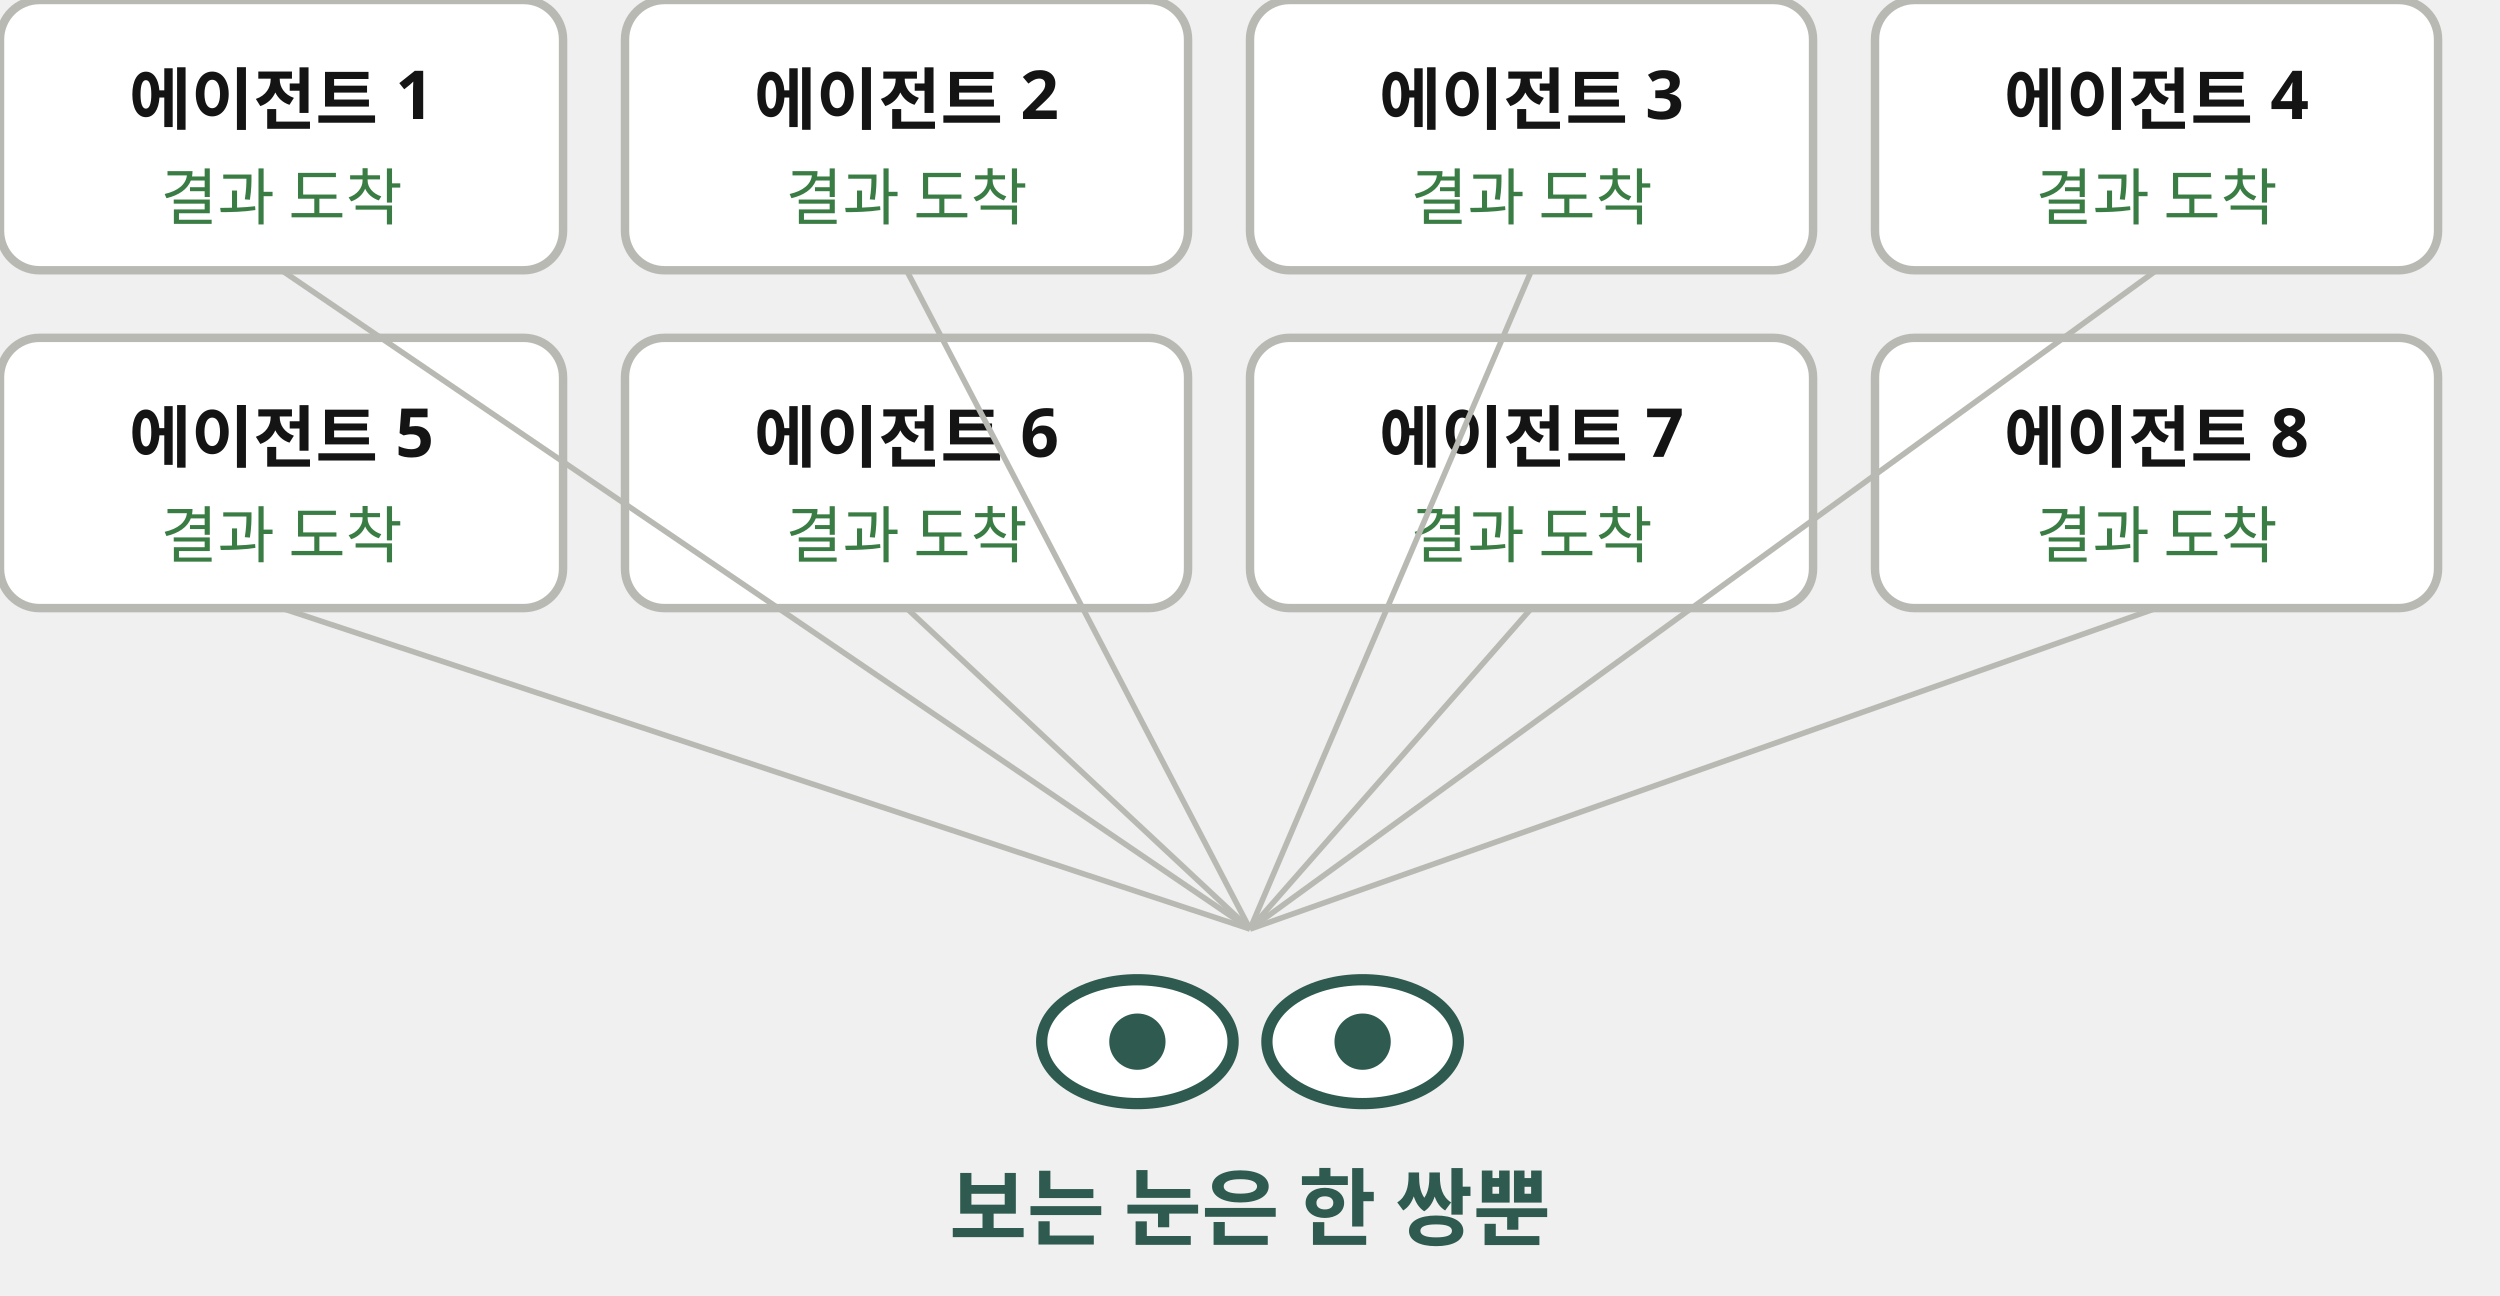
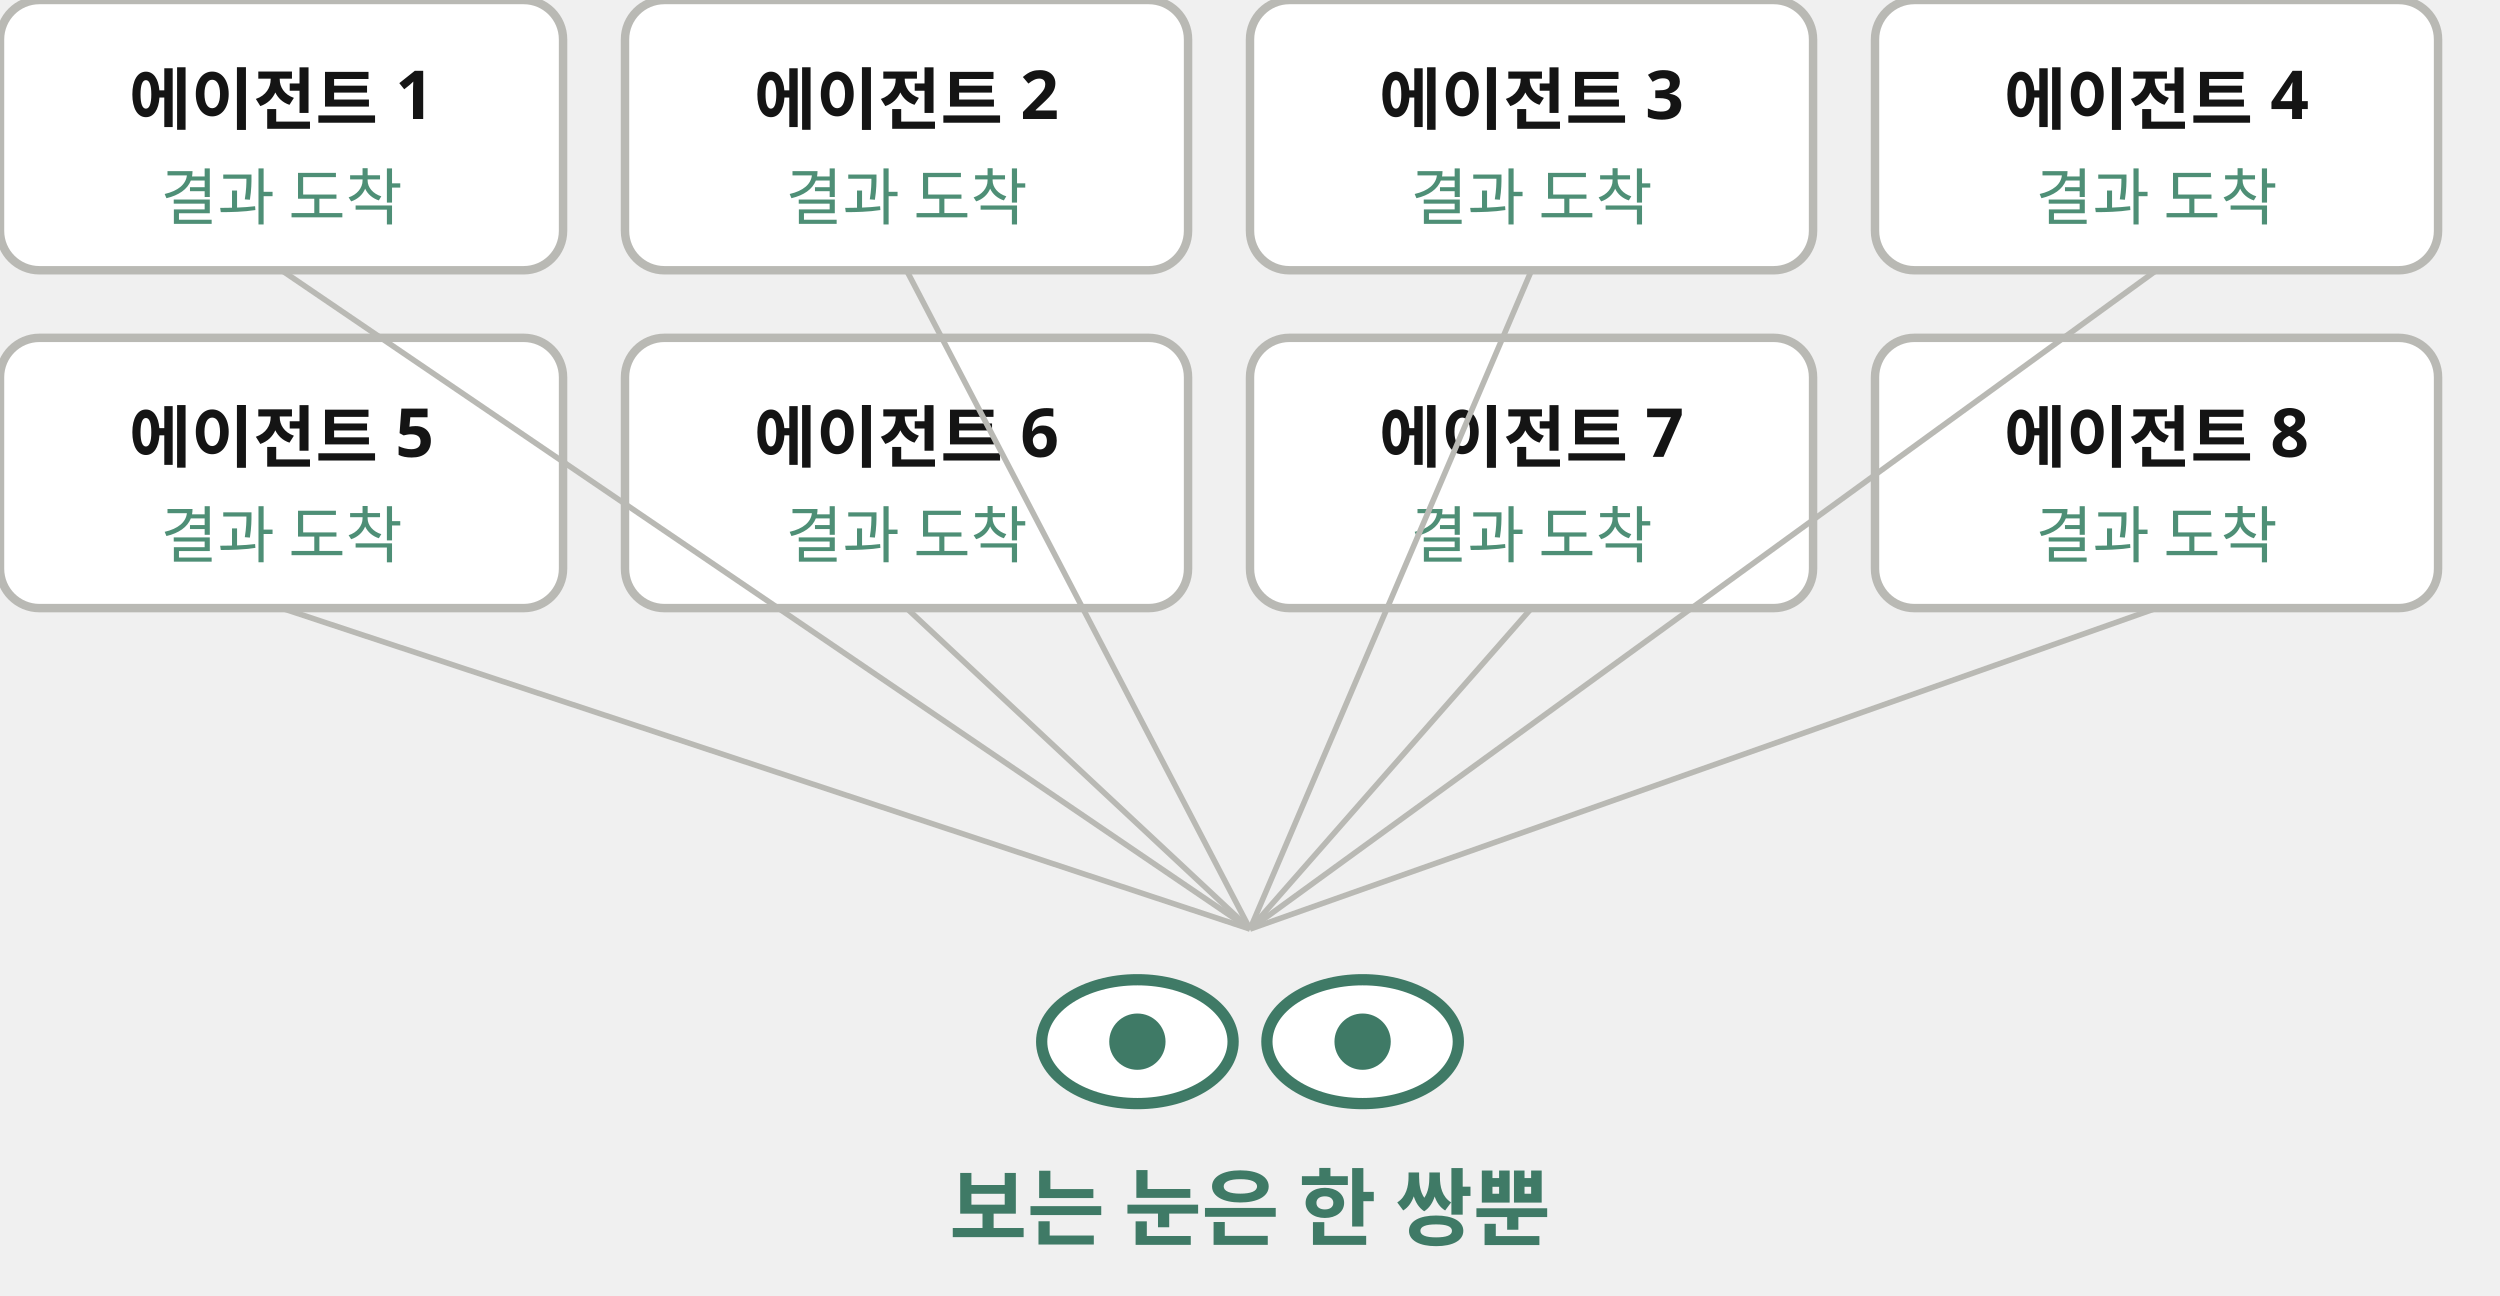
<svg xmlns="http://www.w3.org/2000/svg" viewBox="0 0 888 460" width="888" height="460">
  <defs>
    <marker id="a" viewBox="0 0 10 10" refX="9" refY="5" markerWidth="5" markerHeight="5" orient="auto">
-       <path d="M0 0L10 5L0 10z" fill="#2E5A4F" />
+       <path d="M0 0L10 5L0 10z" fill="#3F7A66" />
    </marker>
  </defs>
  <rect x="0" y="0" width="200" height="96" rx="14" fill="#FFFFFF" stroke="#B9B9B4" stroke-width="3" />
  <text x="100" y="44" font-size="24" fill="#141414" text-anchor="middle" font-weight="bold" opacity="1" font-family="NanumGothic, Nanum Gothic, sans-serif" xml:space="preserve">에이전트 1</text>
-   <text x="100" y="78" font-size="22" fill="#3A7D44" text-anchor="middle" font-weight="normal" opacity="1" font-family="NanumGothic, Nanum Gothic, sans-serif" xml:space="preserve">결과 도착</text>
+   <text x="100" y="78" font-size="22" fill="#4E8F76" text-anchor="middle" font-weight="normal" opacity="1" font-family="NanumGothic, Nanum Gothic, sans-serif" xml:space="preserve">결과 도착</text>
  <rect x="222" y="0" width="200" height="96" rx="14" fill="#FFFFFF" stroke="#B9B9B4" stroke-width="3" />
  <text x="322" y="44" font-size="24" fill="#141414" text-anchor="middle" font-weight="bold" opacity="1" font-family="NanumGothic, Nanum Gothic, sans-serif" xml:space="preserve">에이전트 2</text>
-   <text x="322" y="78" font-size="22" fill="#3A7D44" text-anchor="middle" font-weight="normal" opacity="1" font-family="NanumGothic, Nanum Gothic, sans-serif" xml:space="preserve">결과 도착</text>
+   <text x="322" y="78" font-size="22" fill="#4E8F76" text-anchor="middle" font-weight="normal" opacity="1" font-family="NanumGothic, Nanum Gothic, sans-serif" xml:space="preserve">결과 도착</text>
  <rect x="444" y="0" width="200" height="96" rx="14" fill="#FFFFFF" stroke="#B9B9B4" stroke-width="3" />
  <text x="544" y="44" font-size="24" fill="#141414" text-anchor="middle" font-weight="bold" opacity="1" font-family="NanumGothic, Nanum Gothic, sans-serif" xml:space="preserve">에이전트 3</text>
-   <text x="544" y="78" font-size="22" fill="#3A7D44" text-anchor="middle" font-weight="normal" opacity="1" font-family="NanumGothic, Nanum Gothic, sans-serif" xml:space="preserve">결과 도착</text>
+   <text x="544" y="78" font-size="22" fill="#4E8F76" text-anchor="middle" font-weight="normal" opacity="1" font-family="NanumGothic, Nanum Gothic, sans-serif" xml:space="preserve">결과 도착</text>
  <rect x="666" y="0" width="200" height="96" rx="14" fill="#FFFFFF" stroke="#B9B9B4" stroke-width="3" />
  <text x="766" y="44" font-size="24" fill="#141414" text-anchor="middle" font-weight="bold" opacity="1" font-family="NanumGothic, Nanum Gothic, sans-serif" xml:space="preserve">에이전트 4</text>
-   <text x="766" y="78" font-size="22" fill="#3A7D44" text-anchor="middle" font-weight="normal" opacity="1" font-family="NanumGothic, Nanum Gothic, sans-serif" xml:space="preserve">결과 도착</text>
+   <text x="766" y="78" font-size="22" fill="#4E8F76" text-anchor="middle" font-weight="normal" opacity="1" font-family="NanumGothic, Nanum Gothic, sans-serif" xml:space="preserve">결과 도착</text>
  <rect x="0" y="120" width="200" height="96" rx="14" fill="#FFFFFF" stroke="#B9B9B4" stroke-width="3" />
  <text x="100" y="164" font-size="24" fill="#141414" text-anchor="middle" font-weight="bold" opacity="1" font-family="NanumGothic, Nanum Gothic, sans-serif" xml:space="preserve">에이전트 5</text>
-   <text x="100" y="198" font-size="22" fill="#3A7D44" text-anchor="middle" font-weight="normal" opacity="1" font-family="NanumGothic, Nanum Gothic, sans-serif" xml:space="preserve">결과 도착</text>
+   <text x="100" y="198" font-size="22" fill="#4E8F76" text-anchor="middle" font-weight="normal" opacity="1" font-family="NanumGothic, Nanum Gothic, sans-serif" xml:space="preserve">결과 도착</text>
  <rect x="222" y="120" width="200" height="96" rx="14" fill="#FFFFFF" stroke="#B9B9B4" stroke-width="3" />
  <text x="322" y="164" font-size="24" fill="#141414" text-anchor="middle" font-weight="bold" opacity="1" font-family="NanumGothic, Nanum Gothic, sans-serif" xml:space="preserve">에이전트 6</text>
-   <text x="322" y="198" font-size="22" fill="#3A7D44" text-anchor="middle" font-weight="normal" opacity="1" font-family="NanumGothic, Nanum Gothic, sans-serif" xml:space="preserve">결과 도착</text>
+   <text x="322" y="198" font-size="22" fill="#4E8F76" text-anchor="middle" font-weight="normal" opacity="1" font-family="NanumGothic, Nanum Gothic, sans-serif" xml:space="preserve">결과 도착</text>
  <rect x="444" y="120" width="200" height="96" rx="14" fill="#FFFFFF" stroke="#B9B9B4" stroke-width="3" />
  <text x="544" y="164" font-size="24" fill="#141414" text-anchor="middle" font-weight="bold" opacity="1" font-family="NanumGothic, Nanum Gothic, sans-serif" xml:space="preserve">에이전트 7</text>
-   <text x="544" y="198" font-size="22" fill="#3A7D44" text-anchor="middle" font-weight="normal" opacity="1" font-family="NanumGothic, Nanum Gothic, sans-serif" xml:space="preserve">결과 도착</text>
+   <text x="544" y="198" font-size="22" fill="#4E8F76" text-anchor="middle" font-weight="normal" opacity="1" font-family="NanumGothic, Nanum Gothic, sans-serif" xml:space="preserve">결과 도착</text>
  <rect x="666" y="120" width="200" height="96" rx="14" fill="#FFFFFF" stroke="#B9B9B4" stroke-width="3" />
  <text x="766" y="164" font-size="24" fill="#141414" text-anchor="middle" font-weight="bold" opacity="1" font-family="NanumGothic, Nanum Gothic, sans-serif" xml:space="preserve">에이전트 8</text>
-   <text x="766" y="198" font-size="22" fill="#3A7D44" text-anchor="middle" font-weight="normal" opacity="1" font-family="NanumGothic, Nanum Gothic, sans-serif" xml:space="preserve">결과 도착</text>
+   <text x="766" y="198" font-size="22" fill="#4E8F76" text-anchor="middle" font-weight="normal" opacity="1" font-family="NanumGothic, Nanum Gothic, sans-serif" xml:space="preserve">결과 도착</text>
  <line x1="100" y1="96" x2="444" y2="330" stroke="#B9B9B4" stroke-width="2" />
  <line x1="322" y1="96" x2="444" y2="330" stroke="#B9B9B4" stroke-width="2" />
  <line x1="544" y1="96" x2="444" y2="330" stroke="#B9B9B4" stroke-width="2" />
  <line x1="766" y1="96" x2="444" y2="330" stroke="#B9B9B4" stroke-width="2" />
  <line x1="100" y1="216" x2="444" y2="330" stroke="#B9B9B4" stroke-width="2" />
  <line x1="322" y1="216" x2="444" y2="330" stroke="#B9B9B4" stroke-width="2" />
  <line x1="544" y1="216" x2="444" y2="330" stroke="#B9B9B4" stroke-width="2" />
  <line x1="766" y1="216" x2="444" y2="330" stroke="#B9B9B4" stroke-width="2" />
-   <ellipse cx="404" cy="370" rx="34" ry="22" fill="#FFFFFF" stroke="#2E5A4F" stroke-width="4" />
-   <ellipse cx="484" cy="370" rx="34" ry="22" fill="#FFFFFF" stroke="#2E5A4F" stroke-width="4" />
-   <circle cx="404" cy="370" r="10" fill="#2E5A4F" />
-   <circle cx="484" cy="370" r="10" fill="#2E5A4F" />
-   <text x="444" y="440" font-size="30" fill="#2E5A4F" text-anchor="middle" font-weight="bold" opacity="1" font-family="NanumGothic, Nanum Gothic, sans-serif" xml:space="preserve">보는 눈은 한 쌍뿐</text>
+   <ellipse cx="404" cy="370" rx="34" ry="22" fill="#FFFFFF" stroke="#3F7A66" stroke-width="4" />
+   <ellipse cx="484" cy="370" rx="34" ry="22" fill="#FFFFFF" stroke="#3F7A66" stroke-width="4" />
+   <circle cx="404" cy="370" r="10" fill="#3F7A66" />
+   <circle cx="484" cy="370" r="10" fill="#3F7A66" />
+   <text x="444" y="440" font-size="30" fill="#3F7A66" text-anchor="middle" font-weight="bold" opacity="1" font-family="NanumGothic, Nanum Gothic, sans-serif" xml:space="preserve">보는 눈은 한 쌍뿐</text>
</svg>
